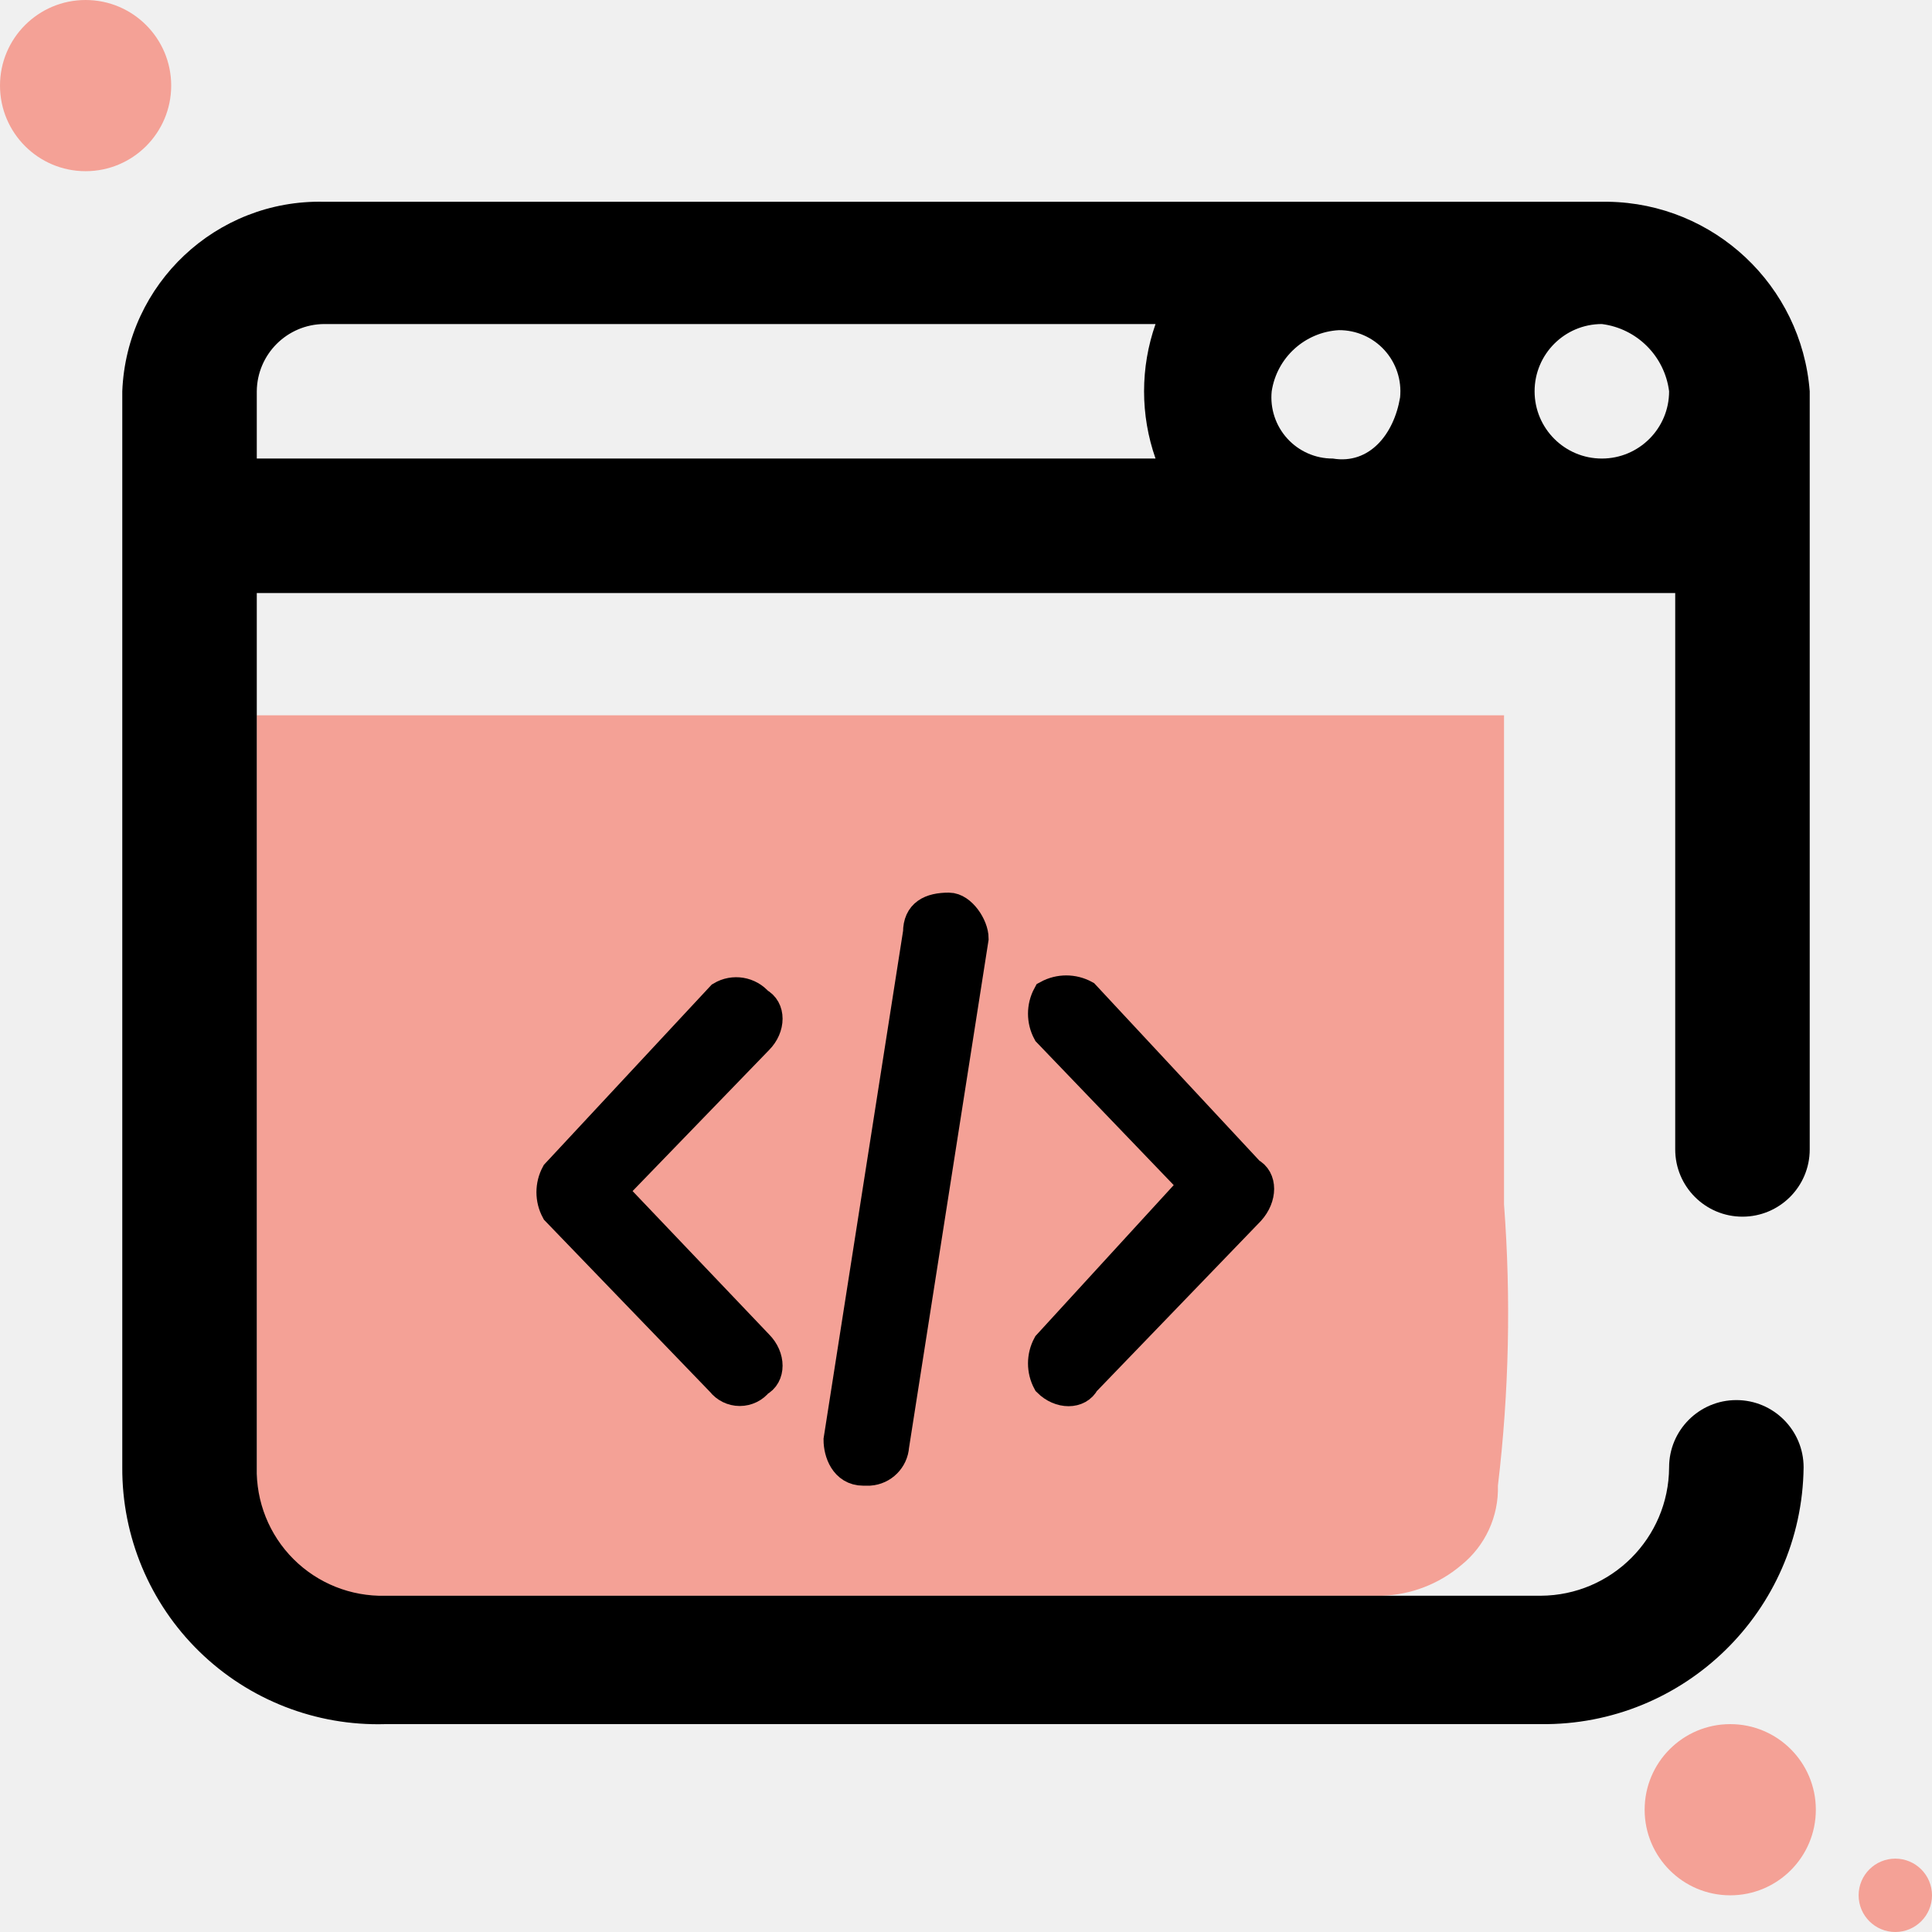
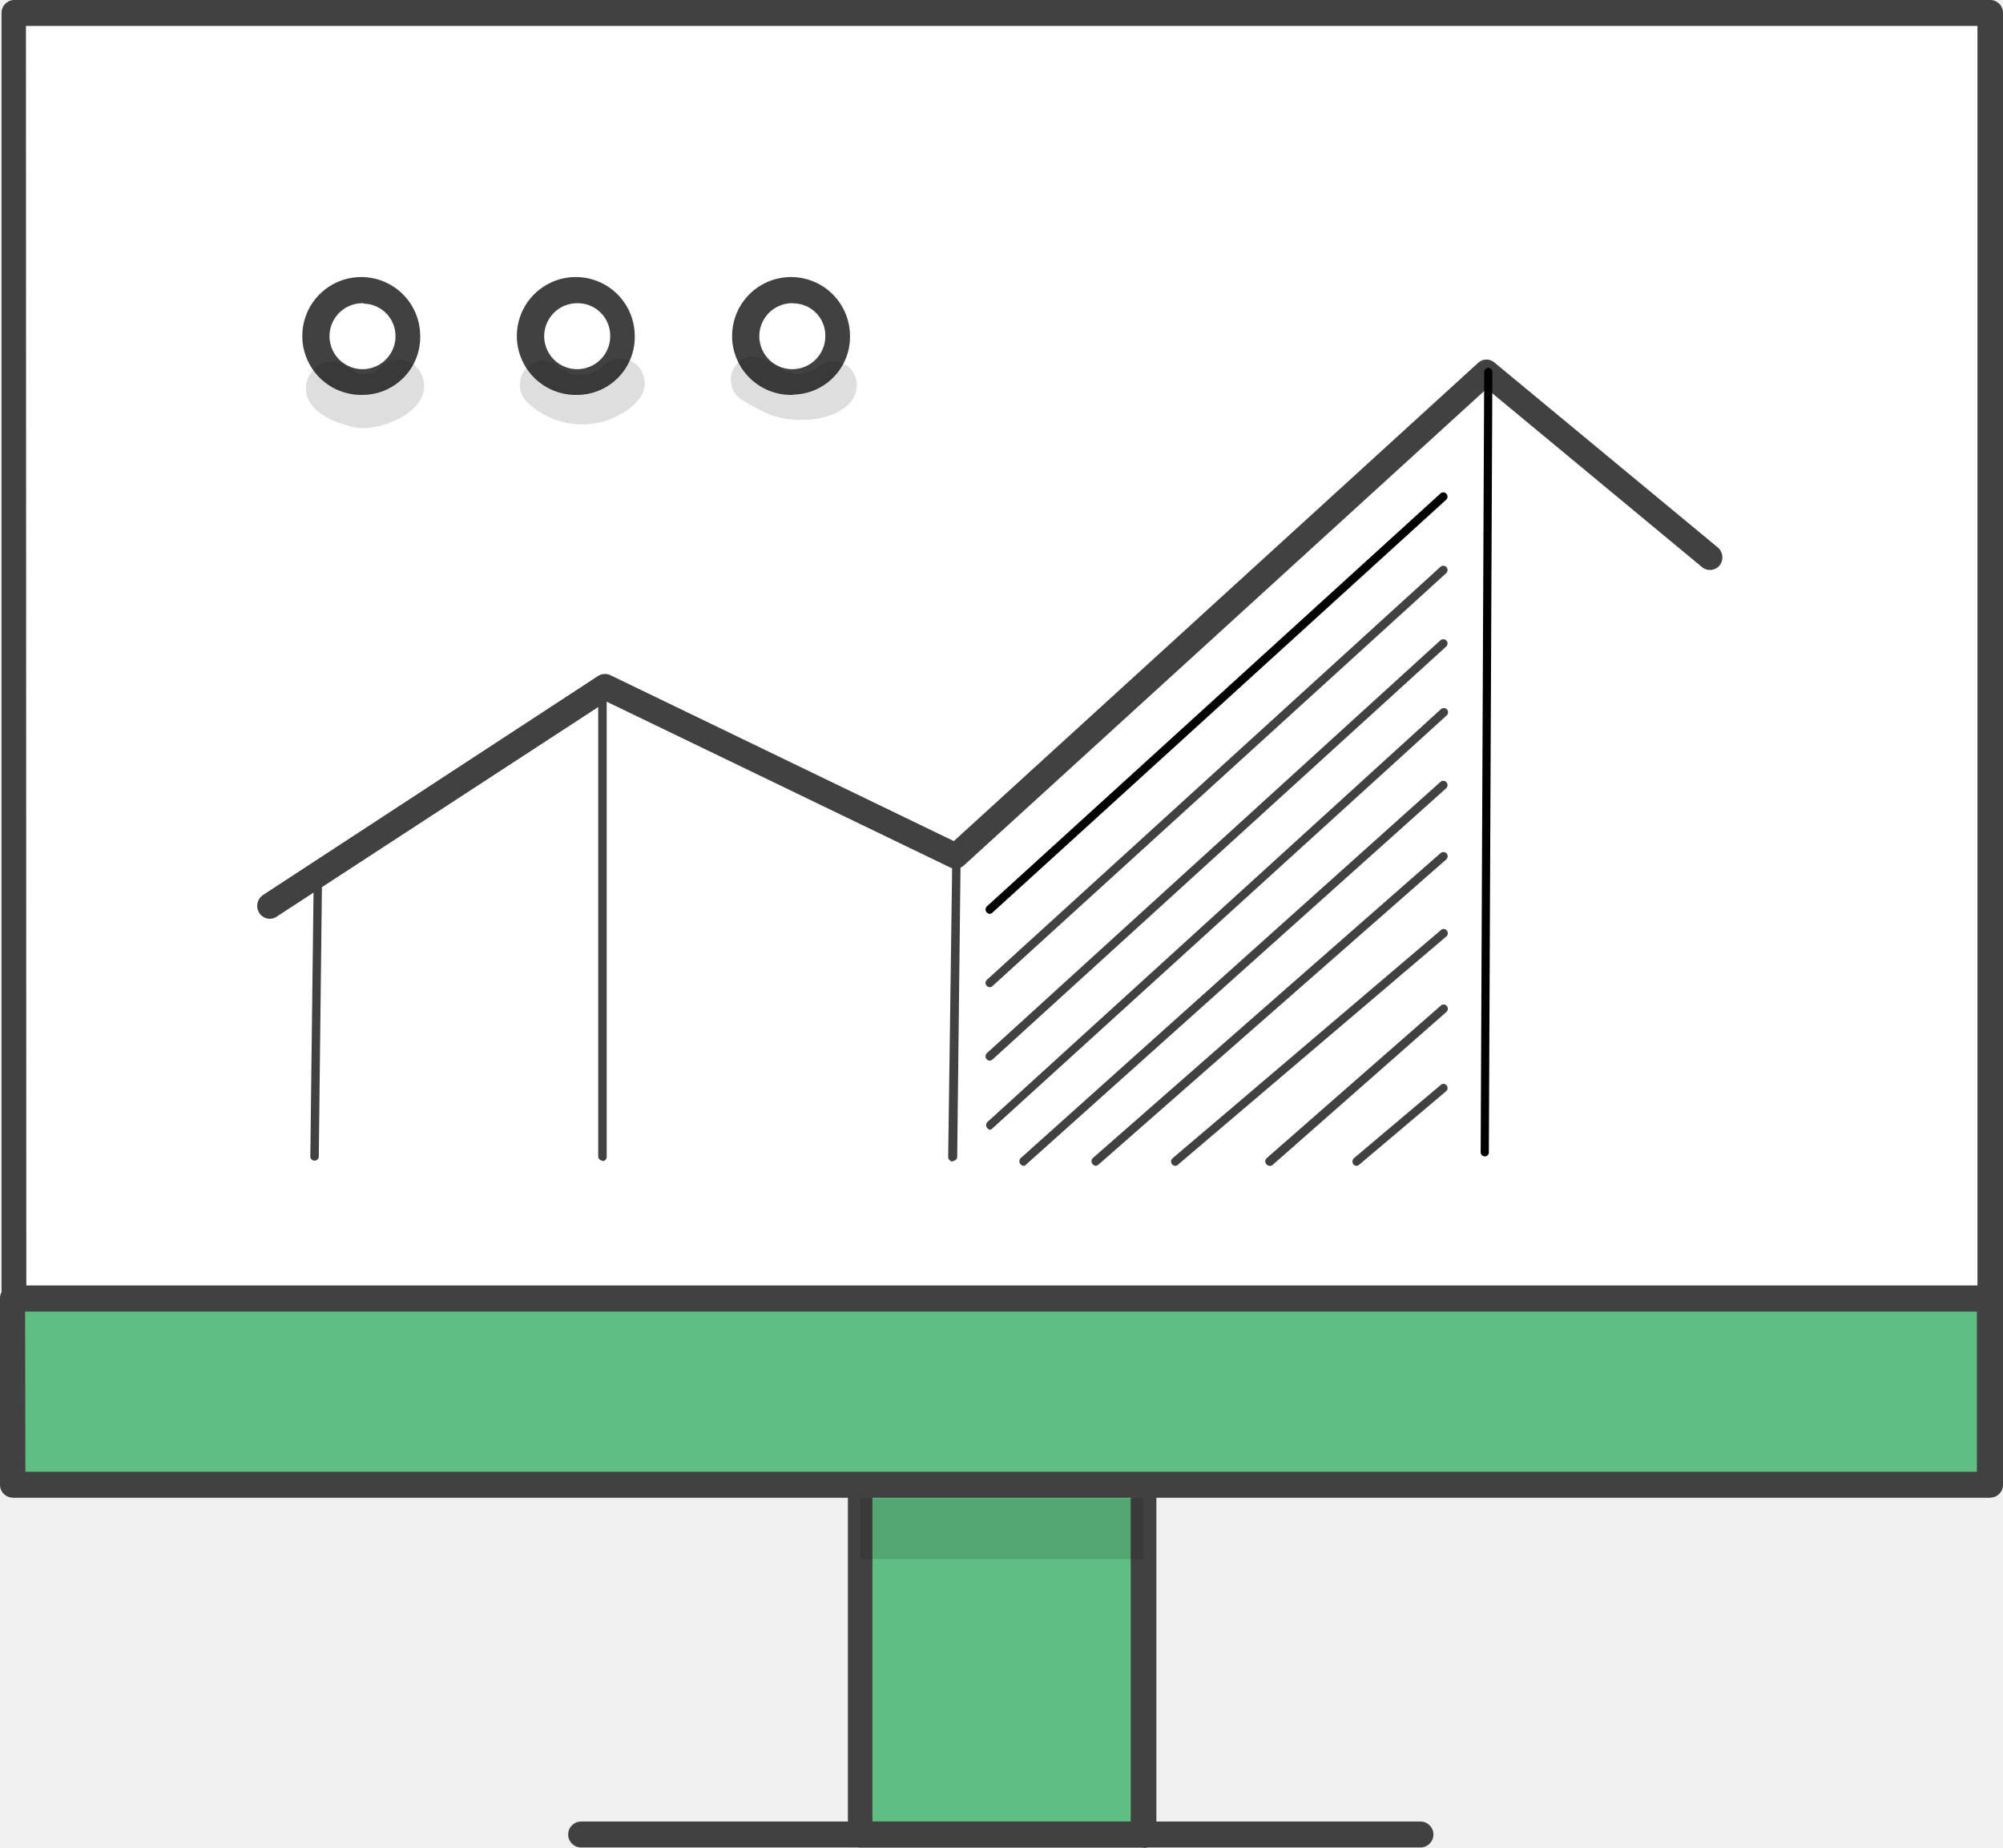
- <svg xmlns="http://www.w3.org/2000/svg" viewBox="0 0 31.6 31.6">
+ <svg xmlns="http://www.w3.org/2000/svg" id="Layer_1" data-name="Layer 1" viewBox="0 0 142 131">
  <defs>
-     <style>.cls-1{fill:#f4a196;}.cls-2{stroke:#000;stroke-width:0.5px;}</style>
+     <style>.cls-1{fill:#5fbf82;}.cls-2{fill:#414141;}.cls-3{fill:#fff;}.cls-4{opacity:0.13;}.cls-5{fill:#010101;}</style>
  </defs>
-   <g id="Layer_2" data-name="Layer 2">
-     <g id="Layer_1-2" data-name="Layer 1">
-       <path id="Path_311-4" data-name="Path 311-4" class="cls-1" d="M24.5,24.3a1.61,1.61,0,0,1-.6,1.3,2.11,2.11,0,0,1-1.3.5H6.1a1.9,1.9,0,0,1-1.9-1.9V11.7H24.6v8A23.75,23.75,0,0,1,24.5,24.3Z" />
-       <path id="Path_312-4" data-name="Path 312-4" d="M26.3,3.3H5.3A3.23,3.23,0,0,0,2,6.4V24a4.18,4.18,0,0,0,4.3,4.2H25.2A4.25,4.25,0,0,0,29.5,24a1.1,1.1,0,1,0-2.2,0,2.11,2.11,0,0,1-2.1,2.1H6.3A2.05,2.05,0,0,1,4.2,24V9.7H27.4v9.1a1.1,1.1,0,1,0,2.2,0V6.4A3.36,3.36,0,0,0,26.3,3.3ZM21.9,5.4a1,1,0,0,1,1,1.1c-.1.6-.5,1.1-1.1,1a1,1,0,0,1-1-1.1A1.18,1.18,0,0,1,21.9,5.4Zm5.4,1a1.1,1.1,0,1,1-1.1-1.1h0a1.27,1.27,0,0,1,1.1,1.1ZM4.2,6.4A1.11,1.11,0,0,1,5.3,5.3H18.9a3.32,3.32,0,0,0,0,2.2H4.2Z" />
-       <circle id="Ellipse_126-4" data-name="Ellipse 126-4" class="cls-1" cx="1.4" cy="1.4" r="1.4" />
-       <circle id="Ellipse_127-4" data-name="Ellipse 127-4" class="cls-1" cx="28.3" cy="29.6" r="1.4" />
-       <circle id="Ellipse_128-4" data-name="Ellipse 128-4" class="cls-1" cx="31" cy="31" r="0.6" />
-       <path id="Path_315" data-name="Path 315" class="cls-2" d="M20.44,19.18l-2.7-2.9a.63.63,0,0,0-.6,0,.63.63,0,0,0,0,.6h0l2.4,2.5L17.14,22a.63.63,0,0,0,0,.6c.2.2.5.2.6,0h0l2.7-2.8C20.64,19.58,20.64,19.28,20.44,19.18Z" />
-       <path id="Path_316" data-name="Path 316" class="cls-2" d="M12.4,22,10,19.48,12.4,17c.2-.2.2-.5,0-.6a.47.47,0,0,0-.6-.1l-2.7,2.9a.63.63,0,0,0,0,.6l2.7,2.8a.38.38,0,0,0,.6,0c.2-.1.2-.4,0-.6Z" />
-       <path id="Path_317" data-name="Path 317" class="cls-2" d="M15.52,14.85c-.3,0-.5.1-.5.4h0l-1.3,8.3c0,.2.1.5.4.5h.1a.43.43,0,0,0,.4-.4l1.3-8.3C15.92,15.15,15.72,14.85,15.52,14.85Z" />
-     </g>
+   <rect class="cls-1" x="60.97" y="102.97" width="20.09" height="27.11" />
+   <path class="cls-2" d="M410.05,315H390a.91.91,0,0,1-.89-.92V287a.91.91,0,0,1,.89-.92h20.09a.91.91,0,0,1,.89.92v27.11a.91.91,0,0,1-.89.92Zm-19.2-1.84h18.31V287.89H390.85Z" transform="translate(-329 -184)" />
+   <path class="cls-2" d="M429.7,315H370.2a.92.92,0,0,1,0-1.84h59.5a.92.92,0,0,1,0,1.84Z" transform="translate(-329 -184)" />
+   <rect class="cls-3" x="0.95" y="0.92" width="140.12" height="104.36" />
+   <path class="cls-2" d="M470.07,290.19H330a.9.9,0,0,1-.89-.91V184.92A.91.91,0,0,1,330,184H470.11a.91.91,0,0,1,.89.92V289.28a.9.9,0,0,1-.89.91Zm-139.2-1.83H469.19V185.84H330.84Z" transform="translate(-329 -184)" />
+   <rect class="cls-1" x="0.89" y="92.06" width="140.12" height="13.21" />
+   <path class="cls-2" d="M470,290.19H329.89a.9.9,0,0,1-.89-.91V276.06a.9.9,0,0,1,.89-.91H470a.9.9,0,0,1,.89.91v13.22a.9.9,0,0,1-.89.91Zm-139.2-1.83H469.15V277H330.78Z" transform="translate(-329 -184)" />
+   <g class="cls-4">
+     <rect class="cls-5" x="60.97" y="106.26" width="20.09" height="4.29" />
  </g>
+   <path class="cls-2" d="M348.13,249.15a.89.89,0,0,1-.76-.43.93.93,0,0,1,.28-1.26l23.75-15.53a.91.91,0,0,1,.86-.06l24.36,11.77,37.19-33.93a.86.86,0,0,1,1.14,0l15.82,13.1a.92.92,0,0,1,.15,1.27v0a.88.88,0,0,1-1.26.13L434.4,211.56l-37.06,33.8a.89.89,0,0,1-1,.14L372,233.75,348.61,249A.9.9,0,0,1,348.13,249.15Z" transform="translate(-329 -184)" />
+   <path class="cls-2" d="M371.71,266.3a.31.31,0,0,1-.3-.31V233.5a.3.3,0,1,1,.6,0V266a.3.3,0,0,1-.27.33Z" transform="translate(-329 -184)" />
+   <path class="cls-2" d="M351.3,266.3h0A.3.3,0,0,1,351,266l.25-20.62a.31.31,0,0,1,.3-.3h0a.3.3,0,0,1,.29.31L351.6,266A.3.3,0,0,1,351.3,266.3Z" transform="translate(-329 -184)" />
+   <path class="cls-2" d="M396.52,266.36h0a.33.33,0,0,1-.3-.32l.3-21.92a.3.3,0,0,1,.3-.31h0a.32.32,0,0,1,.29.32L396.86,266a.3.3,0,0,1-.29.32Z" transform="translate(-329 -184)" />
+   <path class="cls-5" d="M434.27,266h0a.3.3,0,0,1-.3-.31h0l.25-55.3a.31.31,0,0,1,.29-.31h0a.3.3,0,0,1,.29.3v0l-.25,55.29A.29.29,0,0,1,434.27,266Z" transform="translate(-329 -184)" />
+   <path class="cls-3" d="M351.65,207.87a3.14,3.14,0,1,1,3.14,3.24,3.2,3.2,0,0,1-3.14-3.24Z" transform="translate(-329 -184)" />
+   <path class="cls-2" d="M354.79,212a4.18,4.18,0,1,1,4-4.18v0A4.1,4.1,0,0,1,354.79,212Zm0-6.5a2.34,2.34,0,1,0,2.25,2.35h0A2.3,2.3,0,0,0,354.79,205.53Z" transform="translate(-329 -184)" />
+   <ellipse class="cls-3" cx="41.02" cy="23.86" rx="3.14" ry="3.24" />
+   <path class="cls-2" d="M370,212a4.18,4.18,0,1,1,4-4.17h0A4.1,4.1,0,0,1,370,212Zm0-6.5a2.34,2.34,0,1,0,2.26,2.34,2.3,2.3,0,0,0-2.26-2.34Z" transform="translate(-329 -184)" />
+   <ellipse class="cls-3" cx="56.24" cy="23.86" rx="3.14" ry="3.24" />
+   <path class="cls-2" d="M385.26,212a4.18,4.18,0,1,1,4-4.18v0a4.1,4.1,0,0,1-4,4.16Zm0-6.5a2.34,2.34,0,1,0,2.25,2.35h0a2.28,2.28,0,0,0-2.24-2.34Z" transform="translate(-329 -184)" />
+   <g class="cls-4">
+     <path class="cls-5" d="M358.93,210.65a1.81,1.81,0,0,0-2.41-1,1.86,1.86,0,0,0-.66.52h0a1.92,1.92,0,0,1-.35.23h0a2.44,2.44,0,0,1-.44.13h-.49a2.53,2.53,0,0,1-.36-.12,2.49,2.49,0,0,1-.28-.15,1.52,1.52,0,0,0-.39-.32,1.83,1.83,0,0,0-2.57.58,2,2,0,0,0-.23,1.53c.44,1.32,2,1.9,3.17,2.2C355.75,214.79,359.89,213.13,358.93,210.65Z" transform="translate(-329 -184)" />
+   </g>
+   <g class="cls-4">
+     <path class="cls-5" d="M374.56,210.49a1.69,1.69,0,0,0-2.23-.94,1.83,1.83,0,0,0-.54.38l-.28.26-.1.06a2.62,2.62,0,0,1-1.37.33h-.33l-.35-.11a5.7,5.7,0,0,1-.54-.3h-.08a1.81,1.81,0,0,0-.65-.48,1.64,1.64,0,0,0-2.13,1,1.74,1.74,0,0,0,.32,1.74,5.64,5.64,0,0,0,5.73,1.39C373.31,213.36,375.26,212.15,374.56,210.49Z" transform="translate(-329 -184)" />
+   </g>
+   <g class="cls-4">
+     <path class="cls-5" d="M389.68,210.83a1.66,1.66,0,0,0-2.1-1.13,1.7,1.7,0,0,0-.61.35,1.55,1.55,0,0,1-.36.19l-.18.09c-.06,0-.22.08-.41.13l-.21.06h-.43a3.11,3.11,0,0,1-1-.36c-.74-.4-1.52-1.06-2.41-.83a1.69,1.69,0,0,0-1.09,2.08,1.65,1.65,0,0,0,.71.94,19.72,19.72,0,0,0,2,1.06,6.52,6.52,0,0,0,2.62.35C387.73,213.75,390.15,212.82,389.68,210.83Z" transform="translate(-329 -184)" />
+   </g>
+   <path class="cls-5" d="M399.18,248.8a.32.32,0,0,1-.22-.1.3.3,0,0,1,0-.43L431.11,219a.29.29,0,0,1,.42,0,.3.3,0,0,1,0,.43L399.37,248.7A.3.3,0,0,1,399.18,248.8Z" transform="translate(-329 -184)" />
+   <path class="cls-2" d="M399.18,254a.31.31,0,0,1-.22-.09.3.3,0,0,1,0-.43l32.15-29.28a.31.31,0,0,1,.42,0,.31.31,0,0,1,0,.44l-32.16,29.27A.28.28,0,0,1,399.18,254Z" transform="translate(-329 -184)" />
+   <path class="cls-2" d="M399.18,259.21a.31.31,0,0,1-.22-.09.31.31,0,0,1,0-.44l32.15-29.27a.31.31,0,0,1,.42,0,.3.3,0,0,1,0,.43l-32.16,29.28A.34.34,0,0,1,399.18,259.21Z" transform="translate(-329 -184)" />
+   <path class="cls-2" d="M399.18,264.11A.31.31,0,0,1,399,264a.31.31,0,0,1,0-.44l32.15-29.27a.31.31,0,0,1,.42,0,.3.3,0,0,1,0,.43L399.37,264A.34.34,0,0,1,399.18,264.11Z" transform="translate(-329 -184)" />
+   <path class="cls-2" d="M401.58,266.67a.38.38,0,0,1-.23-.11.32.32,0,0,1,0-.43l29.76-26.68a.3.3,0,0,1,.42,0,.31.31,0,0,1,0,.44h0l-29.77,26.67A.26.26,0,0,1,401.58,266.67Z" transform="translate(-329 -184)" />
+   <path class="cls-2" d="M406.69,266.67a.32.32,0,0,1-.22-.12.3.3,0,0,1,0-.43l24.65-21.62a.31.31,0,0,1,.42,0,.3.3,0,0,1,0,.43L406.9,266.56A.43.43,0,0,1,406.69,266.67Z" transform="translate(-329 -184)" />
+   <path class="cls-2" d="M412.33,266.67a.32.32,0,0,1-.31-.3.3.3,0,0,1,.12-.25l19-16.16a.28.28,0,0,1,.41,0,.3.3,0,0,1,0,.43h0l-19,16.16A.33.33,0,0,1,412.33,266.67Z" transform="translate(-329 -184)" />
+   <path class="cls-2" d="M419,266.67a.33.33,0,0,1-.3-.34.32.32,0,0,1,.1-.21l12.34-10.81a.29.29,0,0,1,.41,0,.31.31,0,0,1,0,.44s0,0-.06.05l-12.28,10.81A.32.32,0,0,1,419,266.67Z" transform="translate(-329 -184)" />
+   <path class="cls-2" d="M425.18,266.67a.3.3,0,0,1-.3-.31.32.32,0,0,1,.11-.24l6.14-5.18a.29.29,0,0,1,.41,0h0a.31.31,0,0,1,0,.42l-6.14,5.19A.35.35,0,0,1,425.18,266.67Z" transform="translate(-329 -184)" />
</svg>
